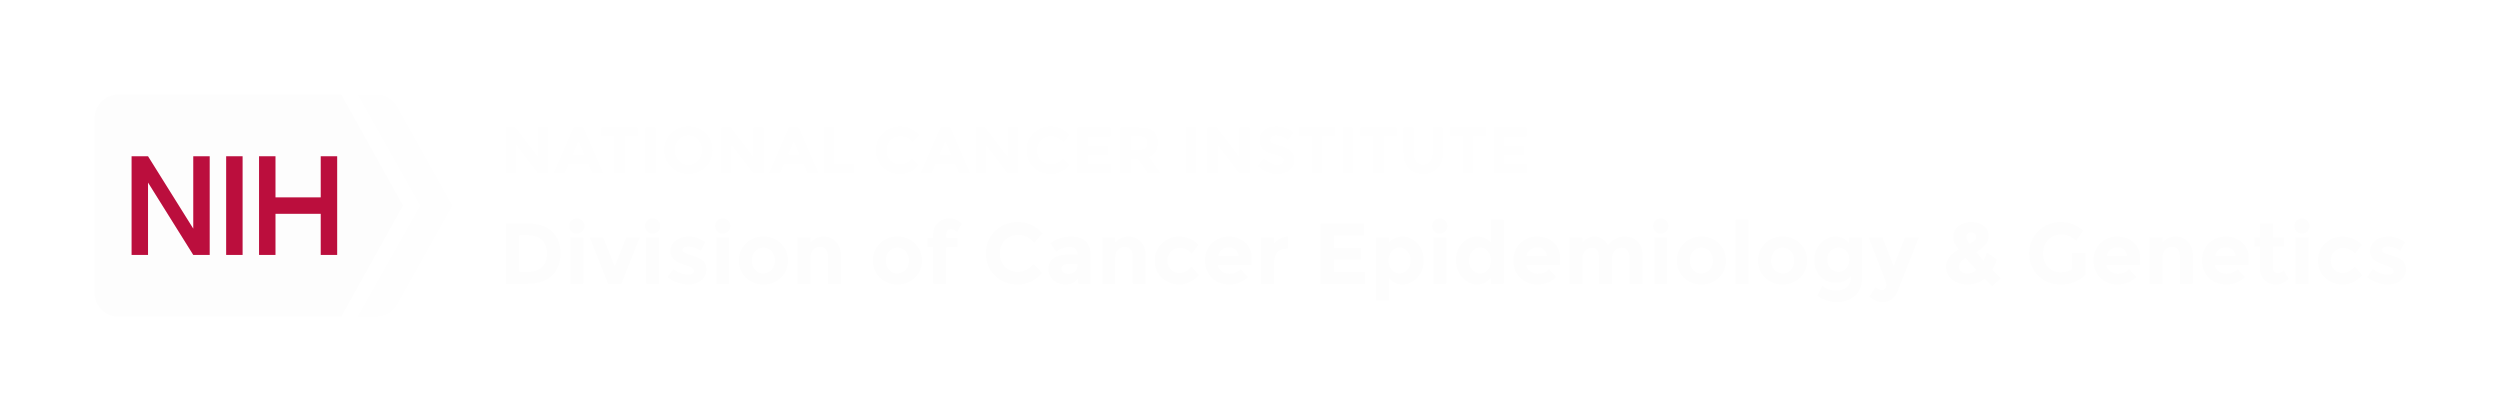
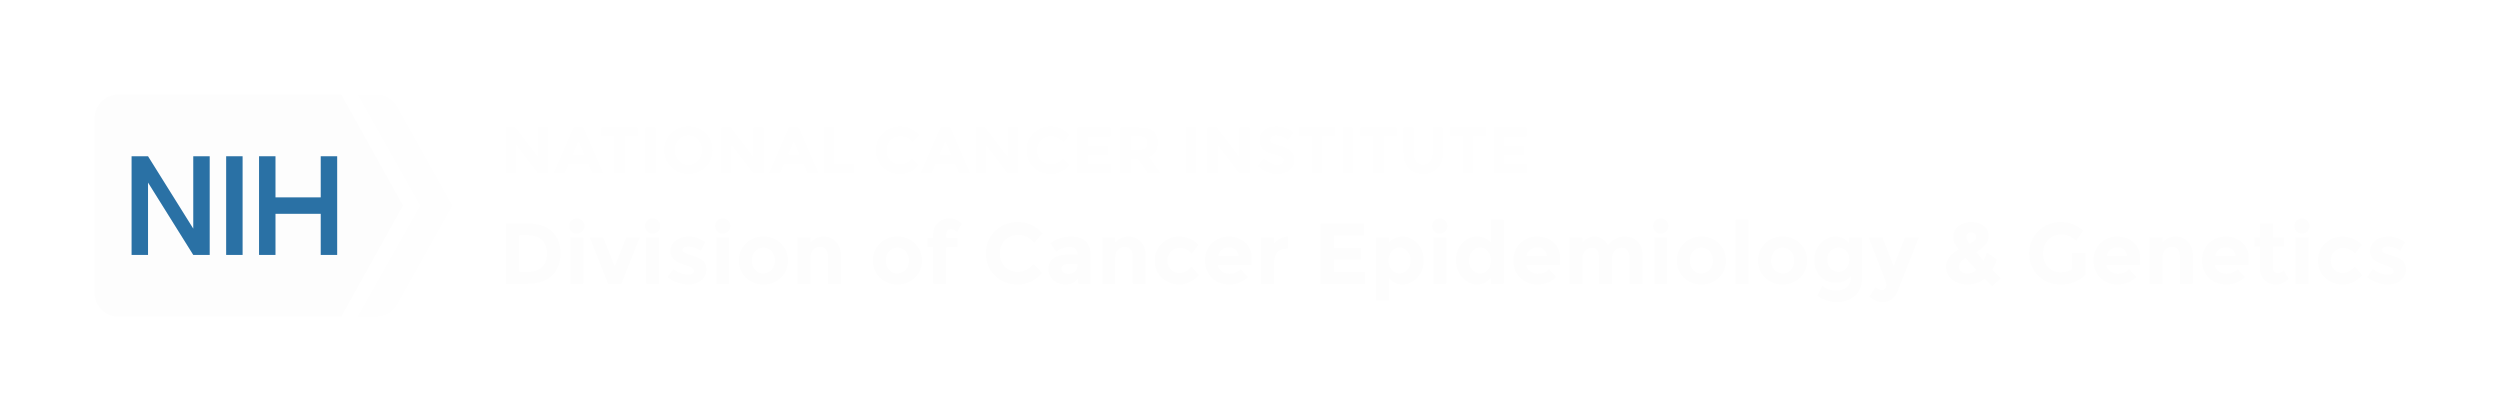
<svg xmlns="http://www.w3.org/2000/svg" version="1.1" id="Layer_1" x="0px" y="0px" viewBox="0 0 608 100" enable-background="new 0 0 608 100" xml:space="preserve">
  <g>
    <g>
      <path fill="#FDFDFD" d="M98,50L83,23H28.769C25.583,23,23,25.59,23,28.786v42.428C23,74.409,25.583,77,28.769,77H83L98,50z" />
      <path fill="#FEFEFE" d="M96.501,25.815C95.445,24.069,93.541,23,91.486,23h-4.485l15.201,27L87,77h4.486    c2.055,0,3.96-1.069,5.015-2.815L110,50L96.501,25.815z" />
    </g>
    <g>
-       <rect x="55" y="38" fill="#BB0E3D" width="4" height="24" />
-       <polygon fill="#BB0E3D" points="47,38 47,55.6 36,38 32,38 32,62 36,62 36,44.4 47,62 51,62 51,38   " />
-       <polygon fill="#BB0E3D" points="78,38 78,48 67,48 67,38 63,38 63,62 67,62 67,52 78,52 78,62 82,62 82,38   " />
+       <rect x="55" y="38" fill="#2a71a5" width="4" height="24" />
+       <polygon fill="#2a71a5" points="47,38 47,55.6 36,38 32,38 32,62 36,62 36,44.4 47,62 51,62 51,38   " />
+       <polygon fill="#2a71a5" points="78,38 78,48 67,48 67,38 63,38 63,62 67,62 67,52 78,52 78,62 82,62 82,38   " />
    </g>
  </g>
  <g>
    <g>
      <path fill="#FEFEFE" d="M130.854,31h2.495v11.184h-2.495l-5.328-7.008v7.008h-2.496V31h2.336l5.488,7.199V31z" />
      <path fill="#FEFEFE" d="M144.069,42.183l-1.04-2.416h-4.688l-1.04,2.416h-2.656L139.477,31h2.416l4.832,11.184L144.069,42.183    L144.069,42.183z M140.693,34.327l-1.407,3.248h2.8L140.693,34.327z" />
      <path fill="#FEFEFE" d="M151.941,33.159v9.024h-2.495v-9.024h-3.168V31h8.831v2.159H151.941z" />
      <path fill="#FEFEFE" d="M156.933,31h2.496v11.184h-2.496V31z" />
      <path fill="#FEFEFE" d="M171.589,40.639c-1.131,1.104-2.522,1.656-4.176,1.656s-3.046-0.553-4.176-1.656    c-1.131-1.104-1.696-2.478-1.696-4.12s0.565-3.016,1.696-4.12c1.13-1.104,2.522-1.656,4.176-1.656s3.045,0.553,4.176,1.656    c1.131,1.104,1.696,2.478,1.696,4.12S172.72,39.535,171.589,40.639z M170.741,36.527c0-0.997-0.32-1.848-0.96-2.552    c-0.641-0.704-1.427-1.056-2.36-1.056s-1.72,0.352-2.36,1.056s-0.96,1.555-0.96,2.552c0,0.998,0.32,1.846,0.96,2.544    c0.641,0.699,1.427,1.048,2.36,1.048s1.72-0.349,2.36-1.048C170.421,38.373,170.741,37.525,170.741,36.527z" />
      <path fill="#FEFEFE" d="M183.221,31h2.496v11.184h-2.496l-5.328-7.008v7.008h-2.496V31h2.336l5.488,7.199V31z" />
      <path fill="#FEFEFE" d="M196.437,42.183l-1.04-2.416h-4.688l-1.04,2.416h-2.656L191.845,31h2.416l4.832,11.184L196.437,42.183    L196.437,42.183z M193.061,34.327l-1.408,3.248h2.8L193.061,34.327z" />
      <path fill="#FEFEFE" d="M200.389,42.183V31h2.496v8.96h4.768v2.224L200.389,42.183L200.389,42.183z" />
      <path fill="#FEFEFE" d="M218.837,39.975c1.226,0,2.229-0.485,3.008-1.456l1.6,1.648c-1.27,1.429-2.766,2.144-4.488,2.144    s-3.141-0.544-4.256-1.632c-1.114-1.088-1.672-2.461-1.672-4.12c0-1.658,0.568-3.042,1.704-4.152    c1.136-1.108,2.525-1.664,4.168-1.664c1.835,0,3.37,0.699,4.608,2.097l-1.553,1.76c-0.789-0.981-1.771-1.472-2.943-1.472    c-0.939,0-1.742,0.307-2.408,0.92c-0.667,0.613-1,1.439-1,2.479s0.314,1.875,0.944,2.504    C217.178,39.661,217.941,39.975,218.837,39.975z" />
      <path fill="#FEFEFE" d="M233.301,42.183l-1.04-2.416h-4.688l-1.04,2.416h-2.656L228.709,31h2.416l4.832,11.184L233.301,42.183    L233.301,42.183z M229.925,34.327l-1.408,3.248h2.8L229.925,34.327z" />
      <path fill="#FEFEFE" d="M245.077,31h2.495v11.184h-2.495l-5.328-7.008v7.008h-2.496V31h2.336l5.488,7.199V31z" />
      <path fill="#FEFEFE" d="M255.46,39.975c1.227,0,2.229-0.485,3.008-1.456l1.601,1.648c-1.27,1.429-2.766,2.144-4.488,2.144    s-3.142-0.544-4.256-1.632c-1.115-1.088-1.672-2.461-1.672-4.12c0-1.658,0.567-3.042,1.704-4.152    c1.136-1.108,2.524-1.664,4.168-1.664c1.834,0,3.37,0.699,4.607,2.097l-1.552,1.76c-0.79-0.981-1.771-1.472-2.944-1.472    c-0.938,0-1.741,0.307-2.408,0.92c-0.666,0.613-1,1.439-1,2.479s0.315,1.875,0.944,2.504    C253.801,39.661,254.565,39.975,255.46,39.975z" />
      <path fill="#FEFEFE" d="M270.1,31v2.224h-5.567v2.304h5.008v2.128h-5.008v2.32h5.744v2.208h-8.24V31H270.1z" />
      <path fill="#FEFEFE" d="M281.572,34.711c0,1.792-0.71,2.949-2.129,3.472l2.832,4h-3.071l-2.48-3.568h-1.728v3.568H272.5V31h4.24    c1.738,0,2.979,0.293,3.72,0.88S281.572,33.41,281.572,34.711z M278.564,36.04c0.31-0.277,0.464-0.718,0.464-1.32    s-0.159-1.017-0.479-1.24s-0.88-0.336-1.68-0.336h-1.872v3.312h1.823C277.673,36.456,278.254,36.317,278.564,36.04z" />
      <path fill="#FEFEFE" d="M288.357,31h2.496v11.184h-2.496V31z" />
      <path fill="#FEFEFE" d="M301.429,31h2.495v11.184h-2.495l-5.328-7.008v7.008h-2.496V31h2.336l5.488,7.199V31z" />
      <path fill="#FEFEFE" d="M309.292,33.231c-0.24,0.197-0.36,0.459-0.36,0.784s0.146,0.584,0.439,0.776    c0.294,0.191,0.971,0.418,2.032,0.68s1.886,0.653,2.473,1.176c0.586,0.522,0.88,1.285,0.88,2.288s-0.376,1.816-1.128,2.44    s-1.742,0.936-2.969,0.936c-1.771,0-3.365-0.656-4.783-1.968l1.487-1.824c1.205,1.056,2.32,1.584,3.345,1.584    c0.458,0,0.818-0.099,1.079-0.296c0.262-0.197,0.393-0.464,0.393-0.8s-0.139-0.603-0.416-0.8s-0.827-0.397-1.648-0.601    c-1.301-0.309-2.253-0.712-2.855-1.208s-0.904-1.274-0.904-2.336s0.381-1.88,1.145-2.456c0.762-0.576,1.714-0.864,2.855-0.864    c0.747,0,1.493,0.129,2.24,0.385c0.746,0.256,1.397,0.618,1.952,1.088l-1.265,1.824c-0.971-0.736-1.973-1.104-3.008-1.104    C309.859,32.935,309.531,33.034,309.292,33.231z" />
      <path fill="#FEFEFE" d="M321.524,33.159v9.024h-2.496v-9.024h-3.168V31h8.832v2.159H321.524z" />
      <path fill="#FEFEFE" d="M326.515,31h2.496v11.184h-2.496V31z" />
      <path fill="#FEFEFE" d="M336.499,33.159v9.024h-2.496v-9.024h-3.168V31h8.832v2.159H336.499z" />
      <path fill="#FEFEFE" d="M344.45,39.295c0.416,0.518,0.977,0.775,1.681,0.775s1.261-0.258,1.672-0.775    c0.41-0.518,0.616-1.225,0.616-2.12V31h2.495v6.256c0,1.621-0.447,2.866-1.344,3.735c-0.896,0.87-2.043,1.305-3.439,1.305    c-1.397,0-2.547-0.438-3.448-1.312s-1.353-2.117-1.353-3.728V31h2.496v6.176C343.826,38.071,344.034,38.778,344.45,39.295z" />
      <path fill="#FEFEFE" d="M358.242,33.159v9.024h-2.496v-9.024h-3.168V31h8.832v2.159H358.242z" />
      <path fill="#FEFEFE" d="M371.298,31v2.224h-5.568v2.304h5.008v2.128h-5.008v2.32h5.744v2.208h-8.24V31H371.298z" />
    </g>
  </g>
  <g>
    <path fill="#FDFDFD" d="M134.215,56.262c1.4,1.281,2.1,3.063,2.1,5.345s-0.683,4.088-2.048,5.418s-3.447,1.995-6.247,1.995h-5.019   V54.341h5.187C130.806,54.341,132.816,54.982,134.215,56.262z M131.811,64.988c0.805-0.756,1.208-1.854,1.208-3.297   c0-1.441-0.403-2.552-1.208-3.328c-0.806-0.777-2.041-1.166-3.707-1.166h-1.827v8.925h2.079   C129.854,66.122,131.005,65.744,131.811,64.988z" />
    <path fill="#FDFDFD" d="M138.972,56.284c-0.357-0.357-0.536-0.795-0.536-1.312s0.179-0.956,0.536-1.312   c0.357-0.357,0.794-0.536,1.312-0.536s0.956,0.179,1.312,0.536c0.357,0.356,0.536,0.795,0.536,1.312s-0.179,0.955-0.536,1.312   c-0.357,0.356-0.794,0.535-1.312,0.535S139.329,56.64,138.972,56.284z M141.859,69.02h-3.15V57.722h3.15V69.02z" />
    <path fill="#FDFDFD" d="M147.886,69.02l-4.473-11.319h3.276l2.814,7.119l2.814-7.119h3.276L151.12,69.02H147.886z" />
    <path fill="#FDFDFD" d="M157.41,56.284c-0.357-0.357-0.536-0.795-0.536-1.312s0.179-0.956,0.536-1.312   c0.357-0.357,0.794-0.536,1.312-0.536s0.956,0.179,1.312,0.536c0.357,0.356,0.536,0.795,0.536,1.312s-0.179,0.955-0.536,1.312   c-0.357,0.356-0.794,0.535-1.312,0.535S157.767,56.64,157.41,56.284z M160.297,69.02h-3.15V57.722h3.15V69.02z" />
    <path fill="#FDFDFD" d="M171.784,65.502c0,1.113-0.41,2.006-1.229,2.678s-1.858,1.008-3.119,1.008c-0.84,0-1.715-0.15-2.625-0.451   s-1.729-0.746-2.457-1.334l1.386-1.974c1.176,0.91,2.429,1.365,3.759,1.365c0.406,0,0.728-0.081,0.966-0.242   c0.238-0.16,0.357-0.374,0.357-0.641c0-0.266-0.165-0.511-0.494-0.734c-0.329-0.224-0.805-0.434-1.428-0.63   s-1.099-0.364-1.428-0.504c-0.329-0.141-0.704-0.344-1.124-0.609c-0.854-0.532-1.281-1.319-1.281-2.362s0.42-1.894,1.26-2.552   s1.925-0.987,3.255-0.987s2.66,0.448,3.99,1.345l-1.176,2.1c-0.98-0.672-1.957-1.008-2.929-1.008c-0.973,0-1.459,0.266-1.459,0.798   c0,0.294,0.154,0.525,0.462,0.693s0.819,0.364,1.533,0.588c0.714,0.224,1.222,0.396,1.522,0.515   c0.301,0.118,0.662,0.304,1.082,0.556C171.392,63.595,171.784,64.389,171.784,65.502z" />
    <path fill="#FDFDFD" d="M174.461,56.284c-0.357-0.357-0.536-0.795-0.536-1.312s0.179-0.956,0.536-1.312   c0.357-0.357,0.794-0.536,1.312-0.536s0.956,0.179,1.312,0.536c0.357,0.356,0.536,0.795,0.536,1.312s-0.179,0.955-0.536,1.312   c-0.357,0.356-0.794,0.535-1.312,0.535S174.818,56.64,174.461,56.284z M177.349,69.02h-3.15V57.722h3.15V69.02z" />
    <path fill="#FDFDFD" d="M191.629,63.371c0,1.639-0.567,3.018-1.701,4.138c-1.134,1.12-2.559,1.68-4.273,1.68s-3.14-0.56-4.273-1.68   s-1.701-2.499-1.701-4.138c0-1.638,0.567-3.02,1.701-4.147c1.134-1.126,2.559-1.69,4.273-1.69s3.14,0.564,4.273,1.69   C191.062,60.351,191.629,61.733,191.629,63.371z M182.851,63.371c0,0.925,0.262,1.677,0.787,2.258   c0.525,0.581,1.197,0.872,2.016,0.872s1.491-0.291,2.016-0.872s0.788-1.333,0.788-2.258c0-0.924-0.263-1.68-0.788-2.268   s-1.197-0.882-2.016-0.882s-1.491,0.294-2.016,0.882C183.113,61.691,182.851,62.447,182.851,63.371z" />
    <path fill="#FDFDFD" d="M197.109,62.72v6.3h-3.15V57.722h3.15v1.26c0.952-0.966,2.023-1.449,3.213-1.449s2.188,0.42,2.993,1.261   c0.805,0.84,1.208,1.96,1.208,3.359v6.867h-3.15v-6.384c0-1.736-0.637-2.604-1.911-2.604c-0.63,0-1.18,0.228-1.648,0.683   C197.344,61.169,197.109,61.838,197.109,62.72z" />
    <path fill="#FDFDFD" d="M224.22,63.371c0,1.639-0.567,3.018-1.701,4.138c-1.134,1.12-2.559,1.68-4.273,1.68s-3.14-0.56-4.273-1.68   s-1.701-2.499-1.701-4.138c0-1.638,0.567-3.02,1.701-4.147c1.134-1.126,2.559-1.69,4.273-1.69s3.14,0.564,4.273,1.69   C223.653,60.351,224.22,61.733,224.22,63.371z M215.443,63.371c0,0.925,0.262,1.677,0.787,2.258   c0.525,0.581,1.197,0.872,2.016,0.872s1.491-0.291,2.016-0.872s0.788-1.333,0.788-2.258c0-0.924-0.263-1.68-0.788-2.268   s-1.197-0.882-2.016-0.882s-1.491,0.294-2.016,0.882C215.705,61.691,215.443,62.447,215.443,63.371z" />
    <path fill="#FDFDFD" d="M230.121,57.071v0.756h2.73v2.269h-2.73v8.925h-3.171v-8.925h-1.323v-2.269h1.323v-0.692   c0-1.232,0.375-2.209,1.124-2.93s1.68-1.082,2.793-1.082s2.124,0.421,3.034,1.261l-1.134,2.121   c-0.462-0.532-0.973-0.799-1.533-0.799c-0.322,0-0.588,0.116-0.798,0.347C230.226,56.284,230.121,56.624,230.121,57.071z" />
    <path fill="#FDFDFD" d="M247.403,66.122c1.61,0,2.926-0.637,3.948-1.91l2.1,2.162c-1.667,1.877-3.63,2.814-5.891,2.814   s-4.124-0.714-5.586-2.142c-1.463-1.429-2.195-3.23-2.195-5.408c0-2.177,0.746-3.993,2.237-5.449s3.314-2.184,5.47-2.184   c2.408,0,4.424,0.917,6.048,2.751l-2.037,2.31c-1.036-1.288-2.324-1.932-3.864-1.932c-1.232,0-2.286,0.402-3.16,1.207   c-0.875,0.806-1.312,1.891-1.312,3.255c0,1.365,0.413,2.461,1.239,3.287S246.228,66.122,247.403,66.122z" />
    <path fill="#FDFDFD" d="M265.191,69.02h-2.961v-1.365c-0.812,1.022-1.816,1.533-3.014,1.533c-1.197,0-2.202-0.347-3.013-1.039   c-0.812-0.693-1.218-1.617-1.218-2.772c0-1.155,0.42-2.02,1.26-2.594c0.84-0.573,1.988-0.86,3.444-0.86h2.352V61.86   c0-1.204-0.637-1.806-1.911-1.806c-0.546,0-1.124,0.108-1.732,0.325c-0.609,0.218-1.124,0.486-1.543,0.809l-1.407-2.037   c1.483-1.078,3.178-1.617,5.082-1.617c1.372,0,2.492,0.344,3.36,1.029c0.868,0.687,1.302,1.771,1.302,3.255L265.191,69.02   L265.191,69.02z M262.02,64.715v-0.546h-1.974c-1.26,0-1.89,0.392-1.89,1.176c0,0.406,0.15,0.718,0.451,0.935   s0.731,0.325,1.292,0.325s1.053-0.171,1.48-0.515C261.806,65.748,262.02,65.29,262.02,64.715z" />
    <path fill="#FDFDFD" d="M271.218,62.72v6.3h-3.15V57.722h3.15v1.26c0.952-0.966,2.023-1.449,3.213-1.449s2.188,0.42,2.993,1.261   c0.805,0.84,1.208,1.96,1.208,3.359v6.867h-3.15v-6.384c0-1.736-0.637-2.604-1.911-2.604c-0.63,0-1.18,0.228-1.648,0.683   C271.452,61.169,271.218,61.838,271.218,62.72z" />
    <path fill="#FDFDFD" d="M286.904,66.395c1.05,0,1.995-0.525,2.835-1.575l1.869,2.101c-1.456,1.512-3.031,2.268-4.725,2.268   s-3.126-0.535-4.295-1.606s-1.753-2.471-1.753-4.2s0.591-3.136,1.774-4.221s2.586-1.628,4.211-1.628   c0.812,0,1.634,0.168,2.467,0.504s1.564,0.834,2.194,1.491l-1.638,2.143c-0.364-0.435-0.809-0.771-1.333-1.009   c-0.525-0.237-1.047-0.356-1.564-0.356c-0.826,0-1.537,0.27-2.132,0.809s-0.893,1.288-0.893,2.247c0,0.959,0.297,1.704,0.893,2.236   S286.106,66.395,286.904,66.395z" />
    <path fill="#FDFDFD" d="M303.494,67.382c-1.274,1.204-2.769,1.806-4.483,1.806s-3.132-0.528-4.252-1.586   c-1.12-1.057-1.68-2.474-1.68-4.252s0.57-3.192,1.711-4.242s2.489-1.575,4.043-1.575s2.873,0.47,3.958,1.407   c1.084,0.938,1.627,2.227,1.627,3.864v1.68h-8.232c0.098,0.616,0.42,1.12,0.966,1.512c0.546,0.393,1.162,0.589,1.848,0.589   c1.105,0,2.016-0.371,2.73-1.113L303.494,67.382z M300.47,60.683c-0.434-0.364-0.963-0.546-1.585-0.546   c-0.623,0-1.194,0.188-1.711,0.566c-0.518,0.378-0.819,0.89-0.903,1.533h4.956C301.156,61.565,300.904,61.047,300.47,60.683z" />
    <path fill="#FDFDFD" d="M312.629,60.494c-0.938,0-1.638,0.333-2.1,0.998s-0.693,1.543-0.693,2.636v4.893h-3.15V57.722h3.15v1.491   c0.406-0.462,0.914-0.854,1.522-1.177c0.609-0.321,1.229-0.489,1.858-0.504l0.021,2.961L312.629,60.494L312.629,60.494z" />
    <path fill="#FDFDFD" d="M331.76,54.341v2.919h-7.308v3.023h6.573v2.793h-6.573v3.045h7.539v2.898h-10.815V54.341H331.76z" />
    <path fill="#FDFDFD" d="M341.168,57.533c1.316,0,2.489,0.55,3.518,1.648c1.029,1.1,1.543,2.482,1.543,4.147   c0,1.667-0.515,3.06-1.543,4.18c-1.028,1.12-2.233,1.68-3.612,1.68s-2.489-0.553-3.329-1.659v5.565h-3.15V57.722h3.15v1.26   C338.711,58.016,339.852,57.533,341.168,57.533z M337.703,63.381c0,0.917,0.255,1.666,0.767,2.247   c0.511,0.581,1.13,0.872,1.858,0.872s1.365-0.291,1.911-0.872c0.546-0.581,0.819-1.326,0.819-2.236c0-0.91-0.266-1.673-0.798-2.289   s-1.169-0.924-1.911-0.924s-1.369,0.305-1.879,0.913C337.958,61.702,337.703,62.464,337.703,63.381z" />
    <path fill="#FDFDFD" d="M348.843,56.284c-0.357-0.357-0.536-0.795-0.536-1.312s0.179-0.956,0.536-1.312   c0.357-0.357,0.794-0.536,1.312-0.536s0.956,0.179,1.312,0.536c0.357,0.356,0.536,0.795,0.536,1.312s-0.179,0.955-0.536,1.312   c-0.357,0.356-0.794,0.535-1.312,0.535S349.2,56.64,348.843,56.284z M351.731,69.02h-3.15V57.722h3.15V69.02z" />
    <path fill="#FDFDFD" d="M359.238,69.188c-1.337,0-2.531-0.567-3.581-1.701c-1.05-1.134-1.575-2.541-1.575-4.221   s0.511-3.056,1.533-4.127c1.022-1.07,2.219-1.606,3.591-1.606s2.492,0.483,3.36,1.449v-5.544h3.15V69.02h-3.15v-1.491   C361.684,68.635,360.575,69.188,359.238,69.188z M357.254,63.392c0,0.91,0.273,1.655,0.819,2.236s1.183,0.872,1.911,0.872   s1.347-0.291,1.858-0.872c0.511-0.581,0.767-1.33,0.767-2.247s-0.256-1.68-0.767-2.289c-0.511-0.608-1.138-0.913-1.879-0.913   c-0.742,0-1.379,0.308-1.911,0.924C357.519,61.719,357.254,62.482,357.254,63.392z" />
    <path fill="#FDFDFD" d="M378.484,67.382c-1.274,1.204-2.769,1.806-4.483,1.806s-3.132-0.528-4.252-1.586   c-1.12-1.057-1.68-2.474-1.68-4.252s0.57-3.192,1.711-4.242s2.489-1.575,4.043-1.575s2.873,0.47,3.958,1.407   c1.084,0.938,1.627,2.227,1.627,3.864v1.68h-8.232c0.098,0.616,0.42,1.12,0.966,1.512c0.546,0.393,1.162,0.589,1.848,0.589   c1.105,0,2.016-0.371,2.73-1.113L378.484,67.382z M375.46,60.683c-0.434-0.364-0.963-0.546-1.585-0.546   c-0.623,0-1.194,0.188-1.711,0.566c-0.518,0.378-0.819,0.89-0.903,1.533h4.956C376.146,61.565,375.894,61.047,375.46,60.683z" />
    <path fill="#FDFDFD" d="M392.05,62.93v6.09h-3.171v-6.174c0-0.896-0.136-1.554-0.409-1.975c-0.273-0.42-0.714-0.63-1.323-0.63   s-1.148,0.229-1.617,0.683c-0.469,0.455-0.704,1.124-0.704,2.006v6.09h-3.15V57.722h3.15v1.281c0.868-0.98,1.862-1.471,2.982-1.471   c0.714,0,1.361,0.21,1.942,0.63c0.581,0.421,1.019,0.932,1.312,1.533c0.434-0.686,1.019-1.218,1.753-1.596s1.473-0.567,2.215-0.567   c1.33,0,2.401,0.396,3.213,1.187s1.219,1.936,1.219,3.434v6.867h-3.171v-6.174c0-1.736-0.638-2.604-1.911-2.604   c-0.63,0-1.177,0.229-1.638,0.683C392.281,61.379,392.05,62.048,392.05,62.93z" />
    <path fill="#FDFDFD" d="M402.581,56.284c-0.357-0.357-0.536-0.795-0.536-1.312s0.179-0.956,0.536-1.312   c0.356-0.357,0.794-0.536,1.312-0.536s0.955,0.179,1.312,0.536c0.356,0.356,0.535,0.795,0.535,1.312s-0.179,0.955-0.535,1.312   c-0.357,0.356-0.795,0.535-1.312,0.535C403.375,56.819,402.938,56.64,402.581,56.284z M405.468,69.02h-3.149V57.722h3.149V69.02z" />
    <path fill="#FDFDFD" d="M419.748,63.371c0,1.639-0.567,3.018-1.701,4.138c-1.134,1.12-2.559,1.68-4.273,1.68s-3.14-0.56-4.273-1.68   s-1.701-2.499-1.701-4.138c0-1.638,0.567-3.02,1.701-4.147c1.134-1.126,2.559-1.69,4.273-1.69s3.14,0.564,4.273,1.69   C419.181,60.351,419.748,61.733,419.748,63.371z M410.97,63.371c0,0.925,0.263,1.677,0.788,2.258   c0.524,0.581,1.196,0.872,2.016,0.872s1.491-0.291,2.016-0.872s0.788-1.333,0.788-2.258c0-0.924-0.263-1.68-0.788-2.268   c-0.524-0.588-1.196-0.882-2.016-0.882s-1.491,0.294-2.016,0.882C411.233,61.691,410.97,62.447,410.97,63.371z" />
    <path fill="#FDFDFD" d="M425.229,69.02h-3.149V53.438h3.149V69.02z" />
    <path fill="#FDFDFD" d="M439.509,63.371c0,1.639-0.567,3.018-1.701,4.138c-1.134,1.12-2.559,1.68-4.273,1.68s-3.14-0.56-4.273-1.68   s-1.701-2.499-1.701-4.138c0-1.638,0.567-3.02,1.701-4.147c1.134-1.126,2.559-1.69,4.273-1.69s3.14,0.564,4.273,1.69   C438.942,60.351,439.509,61.733,439.509,63.371z M430.731,63.371c0,0.925,0.263,1.677,0.788,2.258   c0.524,0.581,1.196,0.872,2.016,0.872s1.491-0.291,2.016-0.872s0.788-1.333,0.788-2.258c0-0.924-0.263-1.68-0.788-2.268   c-0.524-0.588-1.196-0.882-2.016-0.882s-1.491,0.294-2.016,0.882C430.993,61.691,430.731,62.447,430.731,63.371z" />
    <path fill="#FDFDFD" d="M450.197,67.109c-0.994,1.106-2.229,1.659-3.706,1.659c-1.478,0-2.724-0.5-3.738-1.502   c-1.015-1-1.522-2.338-1.522-4.011c0-1.673,0.521-3.045,1.564-4.116c1.043-1.07,2.236-1.606,3.581-1.606   c1.344,0,2.457,0.554,3.339,1.659v-1.491h3.149v9.85c0,1.008-0.175,1.903-0.524,2.688c-0.351,0.784-0.819,1.4-1.407,1.849   c-1.162,0.924-2.534,1.386-4.116,1.386c-0.84,0-1.697-0.137-2.572-0.409c-0.875-0.273-1.642-0.662-2.3-1.166l1.219-2.373   c1.035,0.784,2.131,1.176,3.286,1.176s2.068-0.287,2.74-0.86C449.861,69.265,450.197,68.355,450.197,67.109z M449.757,63.129   c0-0.903-0.252-1.613-0.756-2.132c-0.504-0.518-1.128-0.776-1.869-0.776c-0.742,0-1.383,0.259-1.922,0.776   c-0.539,0.519-0.809,1.226-0.809,2.121c0,0.896,0.263,1.621,0.788,2.174c0.524,0.554,1.165,0.829,1.921,0.829   s1.387-0.272,1.891-0.818S449.757,64.033,449.757,63.129z" />
    <path fill="#FDFDFD" d="M457.8,73.472c-1.106,0-2.149-0.448-3.129-1.344l1.428-2.331c0.531,0.518,1.078,0.776,1.638,0.776   c0.294,0,0.546-0.144,0.756-0.431s0.315-0.591,0.315-0.913s-1.456-4.158-4.368-11.508h3.36l2.751,7.035l2.751-7.035h3.359   l-5.25,13.313c-0.308,0.771-0.787,1.369-1.438,1.796C459.322,73.258,458.598,73.472,457.8,73.472z" />
    <path fill="#FDFDFD" d="M482.663,67.76c-1.176,0.952-2.538,1.428-4.085,1.428s-2.817-0.396-3.812-1.187s-1.49-1.872-1.49-3.244   c0-1.54,1.028-2.905,3.087-4.096c-0.462-0.56-0.798-1.053-1.008-1.48s-0.315-0.927-0.315-1.501c0-1.189,0.431-2.101,1.292-2.73   c0.86-0.63,1.879-0.944,3.055-0.944c1.177,0,2.181,0.304,3.014,0.913s1.25,1.46,1.25,2.552c0,1.372-1.001,2.646-3.003,3.822   c0.783,0.979,1.371,1.687,1.764,2.12c0.35-0.644,0.616-1.322,0.798-2.036l2.457,1.764c-0.322,0.882-0.714,1.701-1.176,2.457   l2.079,2.058l-2.079,1.975L482.663,67.76z M477.014,66.08c0.406,0.322,0.932,0.483,1.575,0.483s1.337-0.308,2.079-0.924   c-1.022-1.078-1.904-2.059-2.646-2.94c-1.079,0.672-1.617,1.394-1.617,2.163C476.405,65.352,476.608,65.758,477.014,66.08z    M479.387,56.483c-0.308,0-0.584,0.108-0.829,0.325c-0.245,0.218-0.367,0.512-0.367,0.883s0.279,0.906,0.84,1.606   c1.05-0.561,1.575-1.085,1.575-1.575c0-0.406-0.126-0.714-0.378-0.924C479.975,56.588,479.695,56.483,479.387,56.483z" />
    <path fill="#FDFDFD" d="M503.873,61.544h3.297v5.208c-1.456,1.624-3.472,2.436-6.048,2.436c-2.156,0-3.966-0.714-5.429-2.142   c-1.463-1.429-2.194-3.23-2.194-5.408c0-2.177,0.746-3.993,2.236-5.449c1.491-1.456,3.29-2.184,5.397-2.184   c2.106,0,3.938,0.692,5.491,2.079l-1.701,2.457c-0.658-0.574-1.264-0.97-1.816-1.187c-0.553-0.218-1.151-0.326-1.795-0.326   c-1.246,0-2.297,0.424-3.15,1.271c-0.854,0.848-1.281,1.964-1.281,3.35s0.41,2.496,1.229,3.328c0.819,0.834,1.796,1.25,2.93,1.25   s2.079-0.217,2.835-0.651L503.873,61.544L503.873,61.544z" />
    <path fill="#FDFDFD" d="M519.561,67.382c-1.274,1.204-2.77,1.806-4.483,1.806c-1.716,0-3.133-0.528-4.253-1.586   c-1.12-1.057-1.68-2.474-1.68-4.252s0.57-3.192,1.711-4.242c1.142-1.05,2.488-1.575,4.043-1.575c1.554,0,2.873,0.47,3.958,1.407   c1.085,0.938,1.628,2.227,1.628,3.864v1.68h-8.232c0.098,0.616,0.42,1.12,0.966,1.512c0.547,0.393,1.162,0.589,1.849,0.589   c1.105,0,2.016-0.371,2.729-1.113L519.561,67.382z M516.536,60.683c-0.434-0.364-0.963-0.546-1.585-0.546   c-0.624,0-1.194,0.188-1.712,0.566c-0.519,0.378-0.819,0.89-0.903,1.533h4.956C517.222,61.565,516.97,61.047,516.536,60.683z" />
    <path fill="#FDFDFD" d="M525.901,62.72v6.3h-3.149V57.722h3.149v1.26c0.952-0.966,2.023-1.449,3.213-1.449s2.188,0.42,2.993,1.261   c0.805,0.84,1.207,1.96,1.207,3.359v6.867h-3.149v-6.384c0-1.736-0.638-2.604-1.911-2.604c-0.63,0-1.18,0.228-1.648,0.683   C526.136,61.169,525.901,61.838,525.901,62.72z" />
    <path fill="#FDFDFD" d="M545.957,67.382c-1.274,1.204-2.77,1.806-4.483,1.806c-1.716,0-3.133-0.528-4.253-1.586   c-1.12-1.057-1.68-2.474-1.68-4.252s0.57-3.192,1.711-4.242c1.142-1.05,2.488-1.575,4.043-1.575c1.554,0,2.873,0.47,3.958,1.407   c1.085,0.938,1.628,2.227,1.628,3.864v1.68h-8.232c0.098,0.616,0.42,1.12,0.966,1.512c0.547,0.393,1.162,0.589,1.849,0.589   c1.105,0,2.016-0.371,2.729-1.113L545.957,67.382z M542.933,60.683c-0.434-0.364-0.963-0.546-1.585-0.546   c-0.624,0-1.194,0.188-1.712,0.566c-0.519,0.378-0.819,0.89-0.903,1.533h4.956C543.618,61.565,543.366,61.047,542.933,60.683z" />
    <path fill="#FDFDFD" d="M552.781,59.99v5.062c0,0.434,0.112,0.773,0.336,1.019s0.49,0.367,0.798,0.367   c0.588,0,1.085-0.266,1.491-0.798l1.176,2.205c-0.979,0.896-2.013,1.344-3.098,1.344s-2.002-0.357-2.751-1.071   s-1.123-1.687-1.123-2.919V59.99h-1.323v-2.268h1.323v-3.381h3.171v3.381h2.73v2.268H552.781z" />
    <path fill="#FDFDFD" d="M558.526,56.284c-0.357-0.357-0.536-0.795-0.536-1.312s0.179-0.956,0.536-1.312   c0.356-0.357,0.794-0.536,1.312-0.536s0.955,0.179,1.312,0.536c0.356,0.356,0.535,0.795,0.535,1.312s-0.179,0.955-0.535,1.312   c-0.357,0.356-0.795,0.535-1.312,0.535C559.319,56.819,558.882,56.64,558.526,56.284z M561.412,69.02h-3.149V57.722h3.149V69.02z" />
    <path fill="#FDFDFD" d="M569.813,66.395c1.05,0,1.995-0.525,2.835-1.575l1.869,2.101c-1.456,1.512-3.031,2.268-4.726,2.268   c-1.693,0-3.125-0.535-4.294-1.606s-1.754-2.471-1.754-4.2s0.592-3.136,1.774-4.221c1.184-1.085,2.587-1.628,4.211-1.628   c0.812,0,1.634,0.168,2.468,0.504c0.832,0.336,1.564,0.834,2.194,1.491l-1.639,2.143c-0.364-0.435-0.809-0.771-1.333-1.009   c-0.525-0.237-1.047-0.356-1.564-0.356c-0.826,0-1.537,0.27-2.132,0.809s-0.893,1.288-0.893,2.247c0,0.959,0.298,1.704,0.893,2.236   S569.015,66.395,569.813,66.395z" />
    <path fill="#FDFDFD" d="M585.121,65.502c0,1.113-0.409,2.006-1.229,2.678s-1.858,1.008-3.118,1.008   c-0.841,0-1.716-0.15-2.625-0.451c-0.91-0.301-1.729-0.746-2.457-1.334l1.386-1.974c1.176,0.91,2.429,1.365,3.759,1.365   c0.406,0,0.728-0.081,0.966-0.242c0.238-0.16,0.357-0.374,0.357-0.641c0-0.266-0.165-0.511-0.494-0.734s-0.805-0.434-1.428-0.63   s-1.099-0.364-1.428-0.504c-0.329-0.141-0.703-0.344-1.124-0.609c-0.854-0.532-1.28-1.319-1.28-2.362s0.42-1.894,1.26-2.552   s1.925-0.987,3.255-0.987s2.66,0.448,3.99,1.345l-1.176,2.1c-0.98-0.672-1.957-1.008-2.93-1.008c-0.974,0-1.46,0.266-1.46,0.798   c0,0.294,0.154,0.525,0.462,0.693c0.309,0.168,0.819,0.364,1.533,0.588s1.222,0.396,1.522,0.515   c0.301,0.118,0.662,0.304,1.082,0.556C584.729,63.595,585.121,64.389,585.121,65.502z" />
  </g>
</svg>
